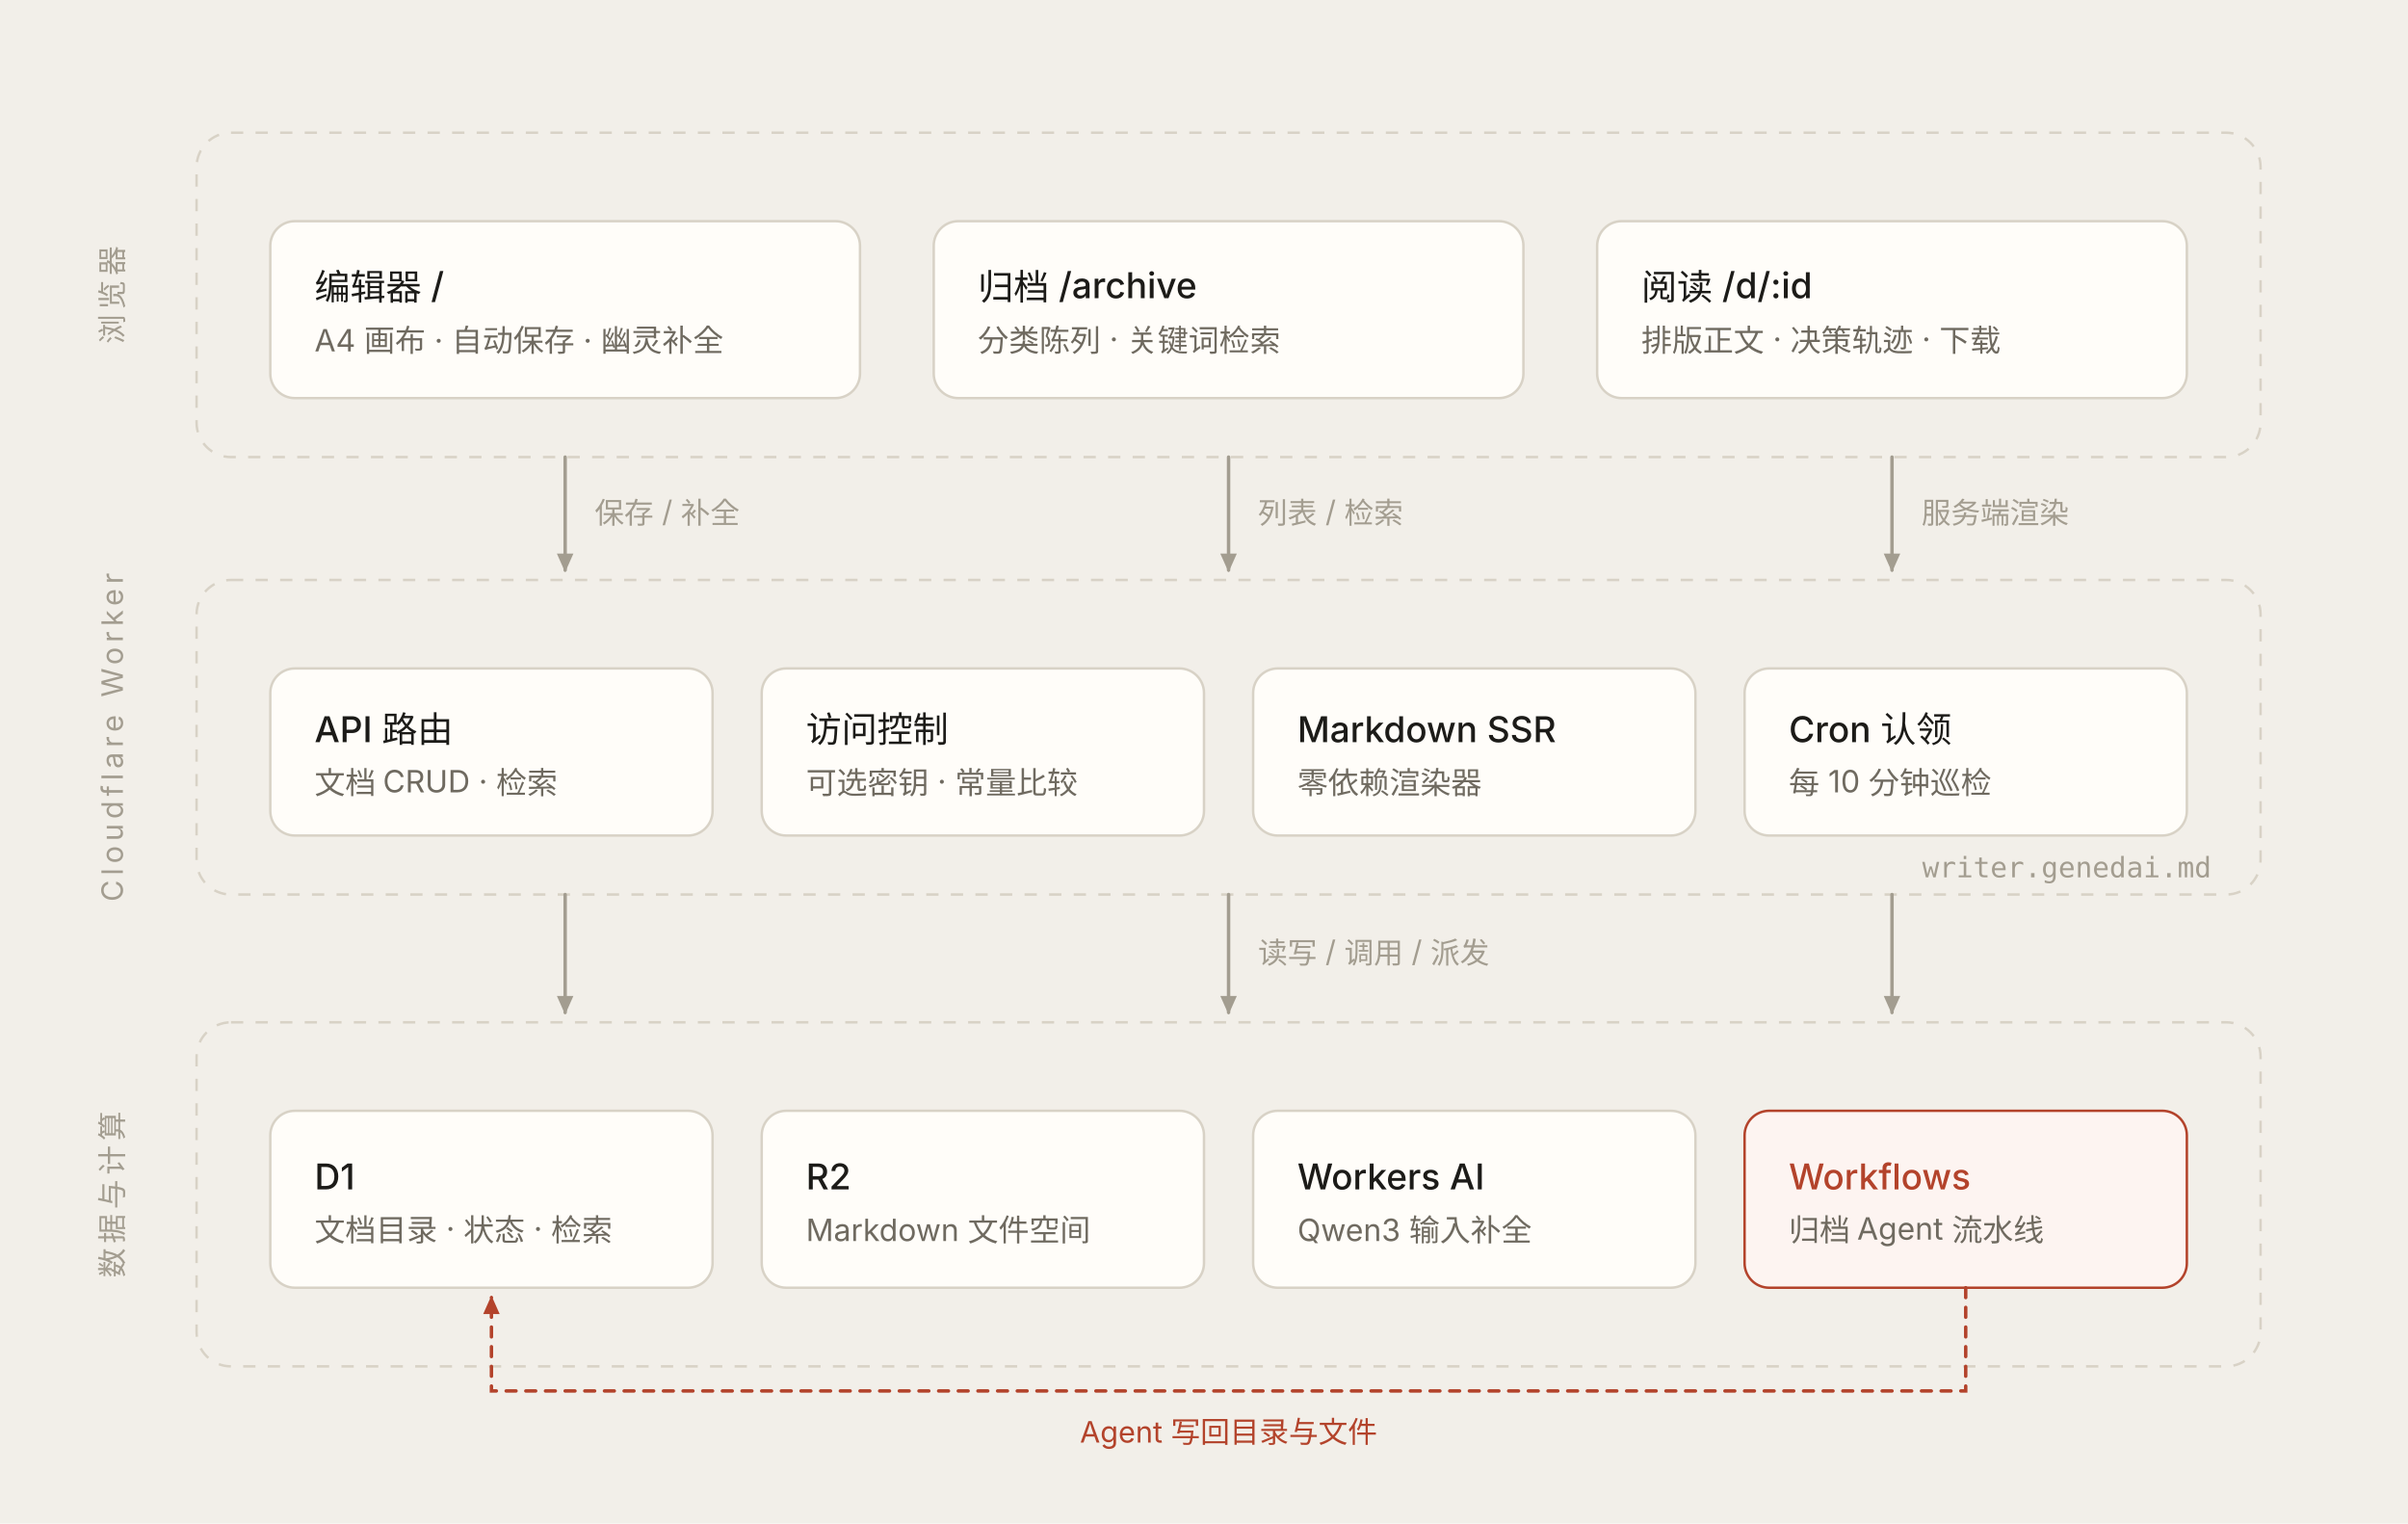
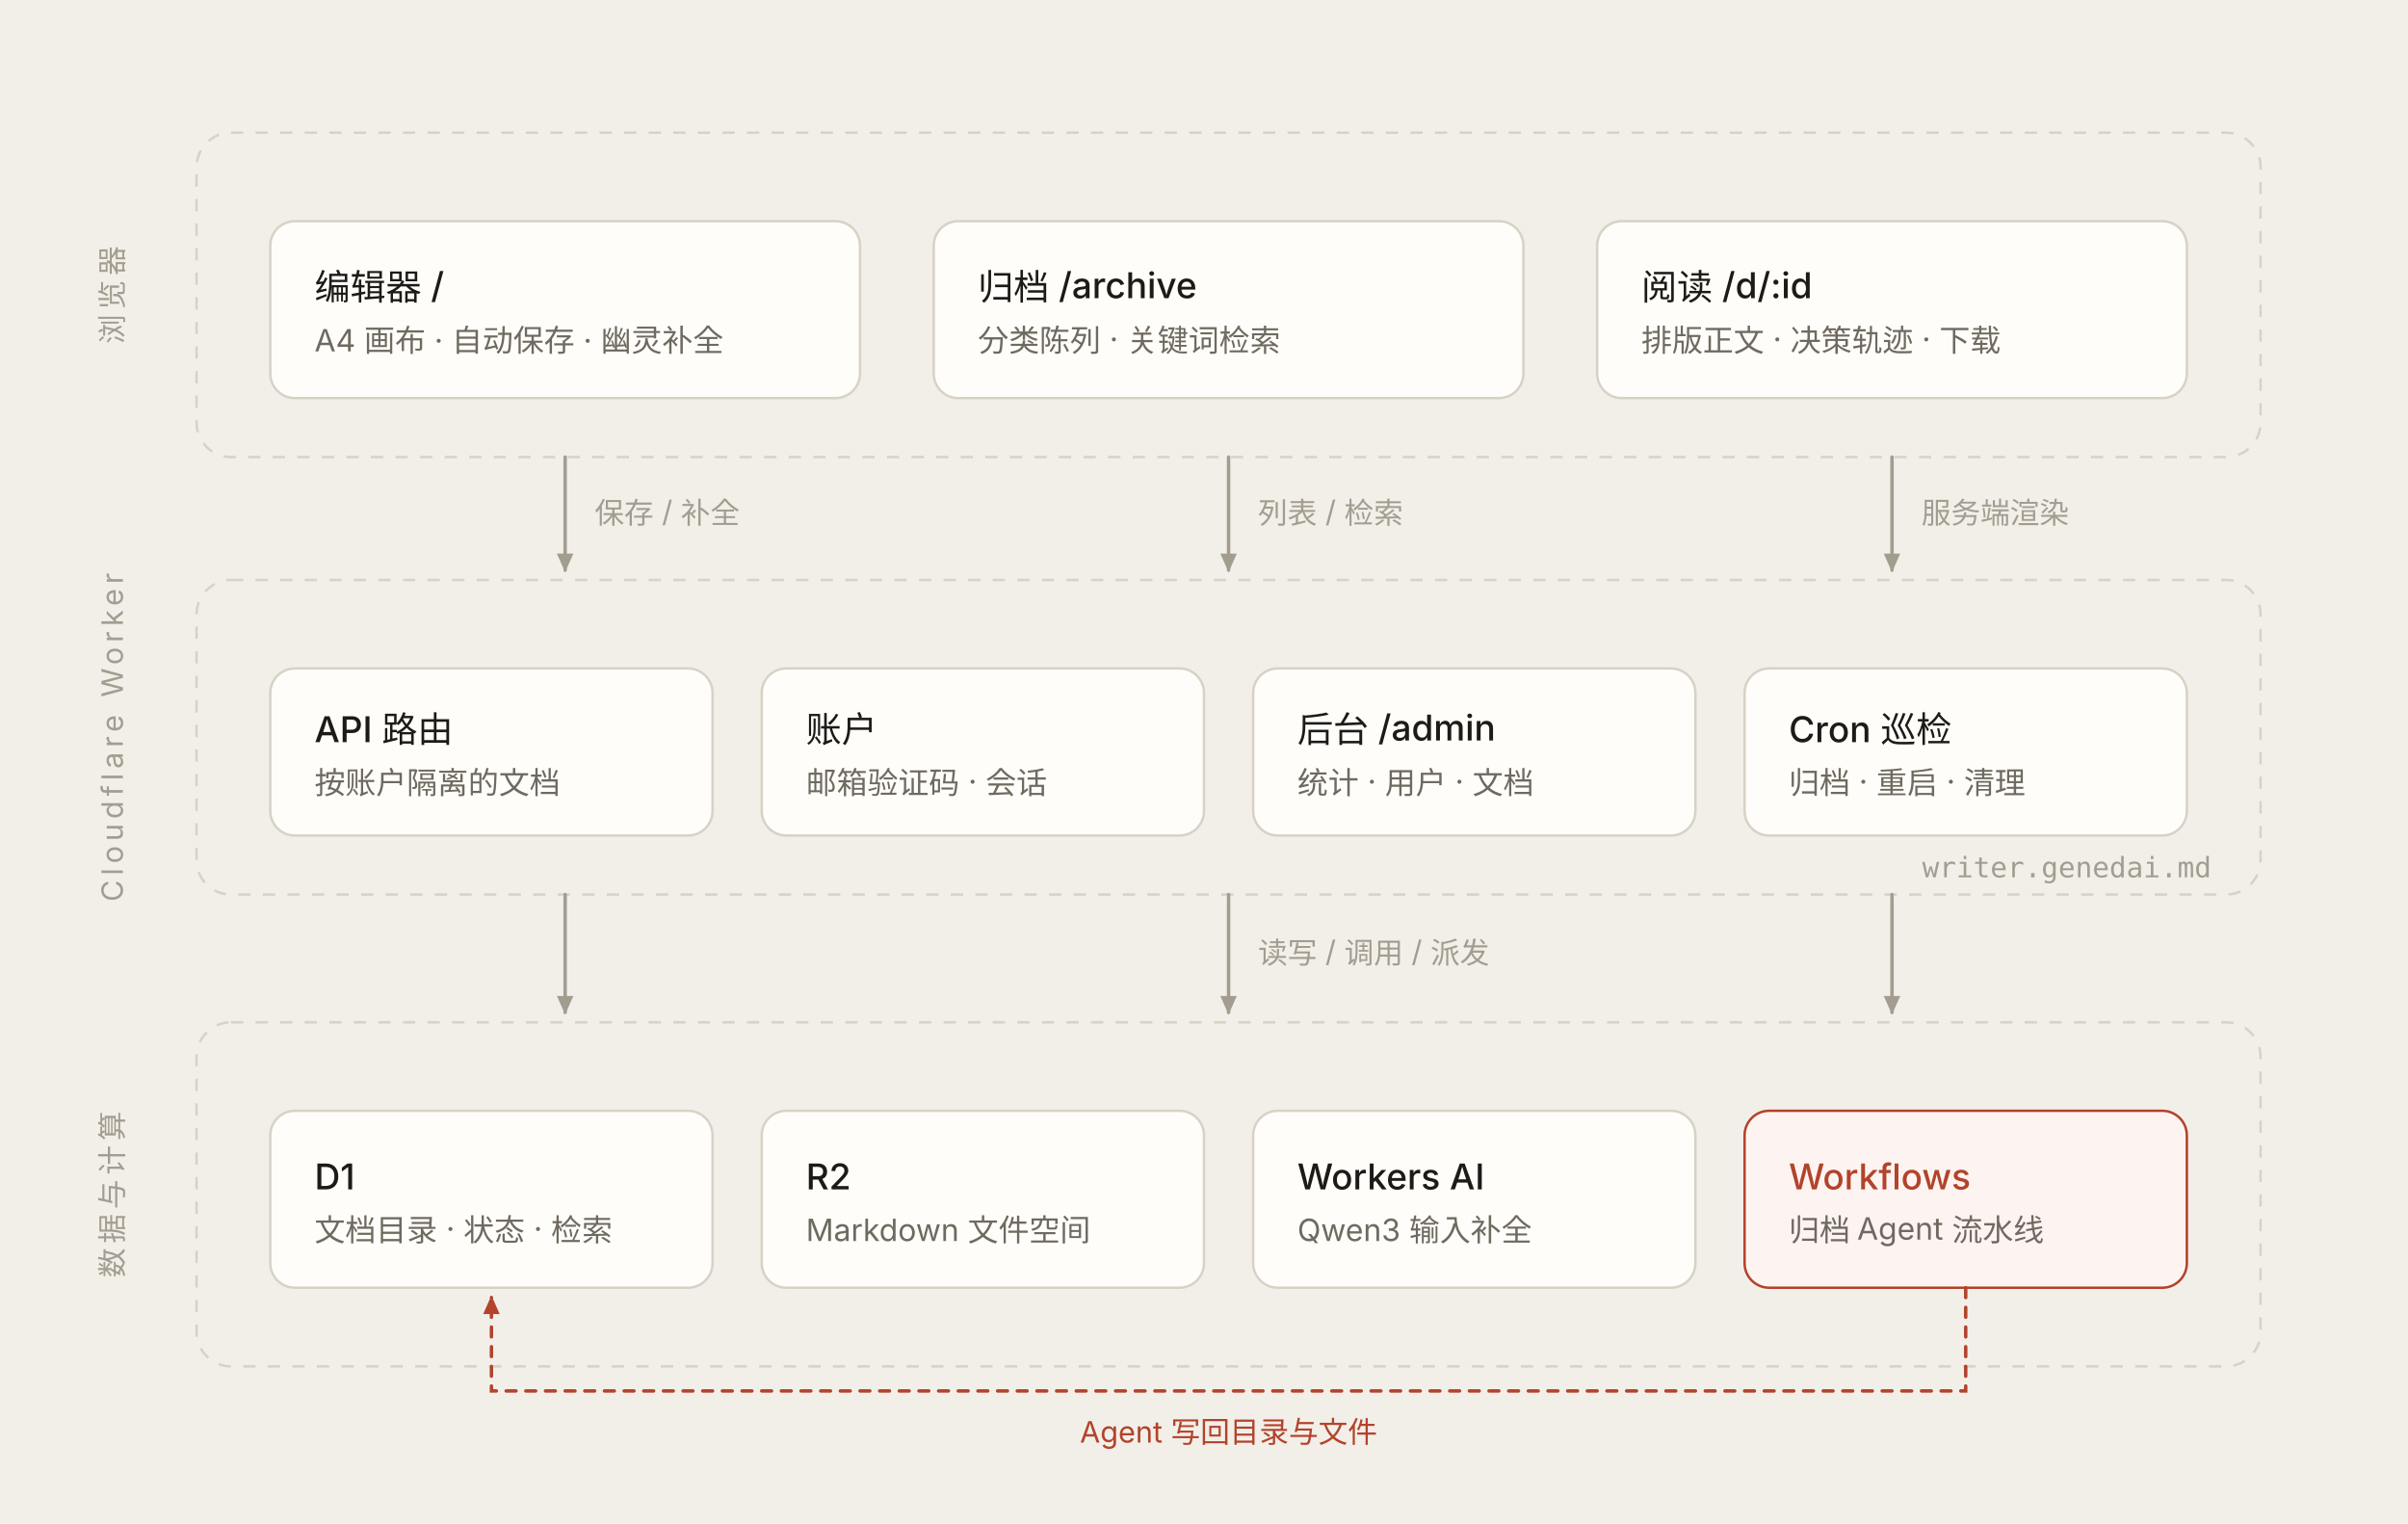
<svg xmlns="http://www.w3.org/2000/svg" viewBox="0 0 980 620" width="980" height="620" role="img">
  <defs>
    <marker id="arrow" viewBox="0 0 10 10" refX="8" refY="5" markerWidth="6" markerHeight="6" orient="auto-start-reverse">
      <path d="M 0 1 L 9 5 L 0 9 z" fill="#a39d90" />
    </marker>
    <marker id="arrow-seal" viewBox="0 0 10 10" refX="8" refY="5" markerWidth="6" markerHeight="6" orient="auto-start-reverse">
      <path d="M 0 1 L 9 5 L 0 9 z" fill="#b3432b" />
    </marker>
  </defs>
  <rect width="980" height="620" fill="#f2efe9" />
  <rect x="80" y="54" width="840" height="132" rx="14" fill="none" stroke="#d8d2c6" stroke-width="1" stroke-dasharray="5 5" />
  <text transform="rotate(-90 50 120.0)" x="50" y="120.0" font-family="-apple-system, BlinkMacSystemFont, 'Segoe UI', 'PingFang SC', 'Hiragino Sans GB', 'Microsoft YaHei', sans-serif" font-size="12" fill="#a39d90" text-anchor="middle" letter-spacing="0.16em">浏览器</text>
  <rect x="110" y="90" width="240" height="72" rx="10" fill="#fffdf9" stroke="#d8d2c6" stroke-width="1" />
  <text x="128" y="122.0" font-family="-apple-system, BlinkMacSystemFont, 'Segoe UI', 'PingFang SC', 'Hiragino Sans GB', 'Microsoft YaHei', sans-serif" font-size="14.5" font-weight="500" fill="#1c1b18" text-anchor="start">编辑器  /</text>
  <text x="128" y="143.0" font-family="-apple-system, BlinkMacSystemFont, 'Segoe UI', 'PingFang SC', 'Hiragino Sans GB', 'Microsoft YaHei', sans-serif" font-size="12.5" font-weight="400" fill="#6f6a60" text-anchor="start">A4 画布 · 自动保存 · 幽灵补全</text>
  <rect x="380" y="90" width="240" height="72" rx="10" fill="#fffdf9" stroke="#d8d2c6" stroke-width="1" />
  <text x="398" y="122.0" font-family="-apple-system, BlinkMacSystemFont, 'Segoe UI', 'PingFang SC', 'Hiragino Sans GB', 'Microsoft YaHei', sans-serif" font-size="14.5" font-weight="500" fill="#1c1b18" text-anchor="start">归档  /archive</text>
  <text x="398" y="143.0" font-family="-apple-system, BlinkMacSystemFont, 'Segoe UI', 'PingFang SC', 'Hiragino Sans GB', 'Microsoft YaHei', sans-serif" font-size="12.5" font-weight="400" fill="#6f6a60" text-anchor="start">分类陈列 · 关键词检索</text>
  <rect x="650" y="90" width="240" height="72" rx="10" fill="#fffdf9" stroke="#d8d2c6" stroke-width="1" />
  <text x="668" y="122.0" font-family="-apple-system, BlinkMacSystemFont, 'Segoe UI', 'PingFang SC', 'Hiragino Sans GB', 'Microsoft YaHei', sans-serif" font-size="14.5" font-weight="500" fill="#1c1b18" text-anchor="start">阅读  /d/:id</text>
  <text x="668" y="143.0" font-family="-apple-system, BlinkMacSystemFont, 'Segoe UI', 'PingFang SC', 'Hiragino Sans GB', 'Microsoft YaHei', sans-serif" font-size="12.5" font-weight="400" fill="#6f6a60" text-anchor="start">排版正文 · 决策轨迹 · 下载</text>
  <line x1="230" y1="186" x2="230" y2="232" stroke="#a39d90" stroke-width="1.4" stroke-linecap="round" marker-end="url(#arrow)" />
  <text x="242" y="213" font-family="-apple-system, BlinkMacSystemFont, 'Segoe UI', 'PingFang SC', 'Hiragino Sans GB', 'Microsoft YaHei', sans-serif" font-size="12" font-weight="400" fill="#a39d90" text-anchor="start">保存 / 补全</text>
  <line x1="500" y1="186" x2="500" y2="232" stroke="#a39d90" stroke-width="1.4" stroke-linecap="round" marker-end="url(#arrow)" />
  <text x="512" y="213" font-family="-apple-system, BlinkMacSystemFont, 'Segoe UI', 'PingFang SC', 'Hiragino Sans GB', 'Microsoft YaHei', sans-serif" font-size="12" font-weight="400" fill="#a39d90" text-anchor="start">列表 / 检索</text>
  <line x1="770" y1="186" x2="770" y2="232" stroke="#a39d90" stroke-width="1.4" stroke-linecap="round" marker-end="url(#arrow)" />
  <text x="782" y="213" font-family="-apple-system, BlinkMacSystemFont, 'Segoe UI', 'PingFang SC', 'Hiragino Sans GB', 'Microsoft YaHei', sans-serif" font-size="12" font-weight="400" fill="#a39d90" text-anchor="start">服务端渲染</text>
  <rect x="80" y="236" width="840" height="128" rx="14" fill="none" stroke="#d8d2c6" stroke-width="1" stroke-dasharray="5 5" />
  <text transform="rotate(-90 50 300.0)" x="50" y="300.0" font-family="-apple-system, BlinkMacSystemFont, 'Segoe UI', 'PingFang SC', 'Hiragino Sans GB', 'Microsoft YaHei', sans-serif" font-size="12" fill="#a39d90" text-anchor="middle" letter-spacing="0.16em">Cloudflare Worker</text>
  <text x="900" y="357" font-family="ui-monospace, 'SF Mono', Menlo, Consolas, monospace" font-size="11.5" font-weight="400" fill="#a39d90" text-anchor="end">writer.genedai.md</text>
  <rect x="110" y="272" width="180" height="68" rx="10" fill="#fffdf9" stroke="#d8d2c6" stroke-width="1" />
  <text x="128" y="302.0" font-family="-apple-system, BlinkMacSystemFont, 'Segoe UI', 'PingFang SC', 'Hiragino Sans GB', 'Microsoft YaHei', sans-serif" font-size="14.5" font-weight="500" fill="#1c1b18" text-anchor="start">API 路由</text>
-   <text x="128" y="323.0" font-family="-apple-system, BlinkMacSystemFont, 'Segoe UI', 'PingFang SC', 'Hiragino Sans GB', 'Microsoft YaHei', sans-serif" font-size="12.5" font-weight="400" fill="#6f6a60" text-anchor="start">文档 CRUD · 检索</text>
+   <text x="128" y="323.0" font-family="-apple-system, BlinkMacSystemFont, 'Segoe UI', 'PingFang SC', 'Hiragino Sans GB', 'Microsoft YaHei', sans-serif" font-size="12.5" font-weight="400" fill="#6f6a60" text-anchor="start">按账户隔离的文档</text>
  <rect x="310" y="272" width="180" height="68" rx="10" fill="#fffdf9" stroke="#d8d2c6" stroke-width="1" />
-   <text x="328" y="302.0" font-family="-apple-system, BlinkMacSystemFont, 'Segoe UI', 'PingFang SC', 'Hiragino Sans GB', 'Microsoft YaHei', sans-serif" font-size="14.5" font-weight="500" fill="#1c1b18" text-anchor="start">访问控制</text>
-   <text x="328" y="323.0" font-family="-apple-system, BlinkMacSystemFont, 'Segoe UI', 'PingFang SC', 'Hiragino Sans GB', 'Microsoft YaHei', sans-serif" font-size="12.5" font-weight="400" fill="#6f6a60" text-anchor="start">可选密钥 · 常量比较</text>
+   <text x="328" y="302.0" font-family="-apple-system, BlinkMacSystemFont, 'Segoe UI', 'PingFang SC', 'Hiragino Sans GB', 'Microsoft YaHei', sans-serif" font-size="14.5" font-weight="500" fill="#1c1b18" text-anchor="start">账户</text>
+   <text x="328" y="323.0" font-family="-apple-system, BlinkMacSystemFont, 'Segoe UI', 'PingFang SC', 'Hiragino Sans GB', 'Microsoft YaHei', sans-serif" font-size="12.5" font-weight="400" fill="#6f6a60" text-anchor="start">邮箱验证码 · 会话</text>
  <rect x="510" y="272" width="180" height="68" rx="10" fill="#fffdf9" stroke="#d8d2c6" stroke-width="1" />
-   <text x="528" y="302.0" font-family="-apple-system, BlinkMacSystemFont, 'Segoe UI', 'PingFang SC', 'Hiragino Sans GB', 'Microsoft YaHei', sans-serif" font-size="14.5" font-weight="500" fill="#1c1b18" text-anchor="start">Markdown SSR</text>
-   <text x="528" y="323.0" font-family="-apple-system, BlinkMacSystemFont, 'Segoe UI', 'PingFang SC', 'Hiragino Sans GB', 'Microsoft YaHei', sans-serif" font-size="12.5" font-weight="400" fill="#6f6a60" text-anchor="start">零依赖渲染器</text>
+   <text x="528" y="302.0" font-family="-apple-system, BlinkMacSystemFont, 'Segoe UI', 'PingFang SC', 'Hiragino Sans GB', 'Microsoft YaHei', sans-serif" font-size="14.5" font-weight="500" fill="#1c1b18" text-anchor="start">后台 /admin</text>
+   <text x="528" y="323.0" font-family="-apple-system, BlinkMacSystemFont, 'Segoe UI', 'PingFang SC', 'Hiragino Sans GB', 'Microsoft YaHei', sans-serif" font-size="12.5" font-weight="400" fill="#6f6a60" text-anchor="start">统计 · 用户 · 文档</text>
  <rect x="710" y="272" width="180" height="68" rx="10" fill="#fffdf9" stroke="#d8d2c6" stroke-width="1" />
-   <text x="728" y="302.0" font-family="-apple-system, BlinkMacSystemFont, 'Segoe UI', 'PingFang SC', 'Hiragino Sans GB', 'Microsoft YaHei', sans-serif" font-size="14.5" font-weight="500" fill="#1c1b18" text-anchor="start">Cron 认领</text>
-   <text x="728" y="323.0" font-family="-apple-system, BlinkMacSystemFont, 'Segoe UI', 'PingFang SC', 'Hiragino Sans GB', 'Microsoft YaHei', sans-serif" font-size="12.5" font-weight="400" fill="#6f6a60" text-anchor="start">每 10 分钟巡检</text>
+   <text x="728" y="302.0" font-family="-apple-system, BlinkMacSystemFont, 'Segoe UI', 'PingFang SC', 'Hiragino Sans GB', 'Microsoft YaHei', sans-serif" font-size="14.5" font-weight="500" fill="#1c1b18" text-anchor="start">Cron 巡检</text>
+   <text x="728" y="323.0" font-family="-apple-system, BlinkMacSystemFont, 'Segoe UI', 'PingFang SC', 'Hiragino Sans GB', 'Microsoft YaHei', sans-serif" font-size="12.5" font-weight="400" fill="#6f6a60" text-anchor="start">归档 · 重启 · 清理</text>
  <line x1="230" y1="364" x2="230" y2="412" stroke="#a39d90" stroke-width="1.4" stroke-linecap="round" marker-end="url(#arrow)" />
  <line x1="500" y1="364" x2="500" y2="412" stroke="#a39d90" stroke-width="1.4" stroke-linecap="round" marker-end="url(#arrow)" />
  <line x1="770" y1="364" x2="770" y2="412" stroke="#a39d90" stroke-width="1.4" stroke-linecap="round" marker-end="url(#arrow)" />
  <text x="512" y="392" font-family="-apple-system, BlinkMacSystemFont, 'Segoe UI', 'PingFang SC', 'Hiragino Sans GB', 'Microsoft YaHei', sans-serif" font-size="12" font-weight="400" fill="#a39d90" text-anchor="start">读写 / 调用 / 派发</text>
  <rect x="80" y="416" width="840" height="140" rx="14" fill="none" stroke="#d8d2c6" stroke-width="1" stroke-dasharray="5 5" />
  <text transform="rotate(-90 50 486.0)" x="50" y="486.0" font-family="-apple-system, BlinkMacSystemFont, 'Segoe UI', 'PingFang SC', 'Hiragino Sans GB', 'Microsoft YaHei', sans-serif" font-size="12" fill="#a39d90" text-anchor="middle" letter-spacing="0.16em">数据与计算</text>
  <rect x="110" y="452" width="180" height="72" rx="10" fill="#fffdf9" stroke="#d8d2c6" stroke-width="1" />
  <text x="128" y="484.0" font-family="-apple-system, BlinkMacSystemFont, 'Segoe UI', 'PingFang SC', 'Hiragino Sans GB', 'Microsoft YaHei', sans-serif" font-size="14.5" font-weight="500" fill="#1c1b18" text-anchor="start">D1</text>
  <text x="128" y="505.0" font-family="-apple-system, BlinkMacSystemFont, 'Segoe UI', 'PingFang SC', 'Hiragino Sans GB', 'Microsoft YaHei', sans-serif" font-size="12.5" font-weight="400" fill="#6f6a60" text-anchor="start">文档目录 · 状态 · 检索</text>
  <rect x="310" y="452" width="180" height="72" rx="10" fill="#fffdf9" stroke="#d8d2c6" stroke-width="1" />
  <text x="328" y="484.0" font-family="-apple-system, BlinkMacSystemFont, 'Segoe UI', 'PingFang SC', 'Hiragino Sans GB', 'Microsoft YaHei', sans-serif" font-size="14.5" font-weight="500" fill="#1c1b18" text-anchor="start">R2</text>
  <text x="328" y="505.0" font-family="-apple-system, BlinkMacSystemFont, 'Segoe UI', 'PingFang SC', 'Hiragino Sans GB', 'Microsoft YaHei', sans-serif" font-size="12.5" font-weight="400" fill="#6f6a60" text-anchor="start">Markdown 文件空间</text>
  <rect x="510" y="452" width="180" height="72" rx="10" fill="#fffdf9" stroke="#d8d2c6" stroke-width="1" />
  <text x="528" y="484.0" font-family="-apple-system, BlinkMacSystemFont, 'Segoe UI', 'PingFang SC', 'Hiragino Sans GB', 'Microsoft YaHei', sans-serif" font-size="14.5" font-weight="500" fill="#1c1b18" text-anchor="start">Workers AI</text>
  <text x="528" y="505.0" font-family="-apple-system, BlinkMacSystemFont, 'Segoe UI', 'PingFang SC', 'Hiragino Sans GB', 'Microsoft YaHei', sans-serif" font-size="12.5" font-weight="400" fill="#6f6a60" text-anchor="start">Qwen3 输入补全</text>
  <rect x="710" y="452" width="180" height="72" rx="10" fill="#fdf4f1" stroke="#b3432b" stroke-width="1" />
  <text x="728" y="484.0" font-family="-apple-system, BlinkMacSystemFont, 'Segoe UI', 'PingFang SC', 'Hiragino Sans GB', 'Microsoft YaHei', sans-serif" font-size="14.5" font-weight="500" fill="#b3432b" text-anchor="start">Workflows</text>
  <text x="728" y="505.0" font-family="-apple-system, BlinkMacSystemFont, 'Segoe UI', 'PingFang SC', 'Hiragino Sans GB', 'Microsoft YaHei', sans-serif" font-size="12.5" font-weight="400" fill="#6f6a60" text-anchor="start">归档 Agent 流水线</text>
  <path d="M 800.0 524 L 800.0 566 L 200.0 566 L 200.0 528" fill="none" stroke="#b3432b" stroke-width="1.4" stroke-linecap="round" stroke-dasharray="4 4" marker-end="url(#arrow-seal)" />
  <text x="500.0" y="587" font-family="-apple-system, BlinkMacSystemFont, 'Segoe UI', 'PingFang SC', 'Hiragino Sans GB', 'Microsoft YaHei', sans-serif" font-size="12" font-weight="400" fill="#b3432b" text-anchor="middle">Agent 写回目录与文件</text>
</svg>
